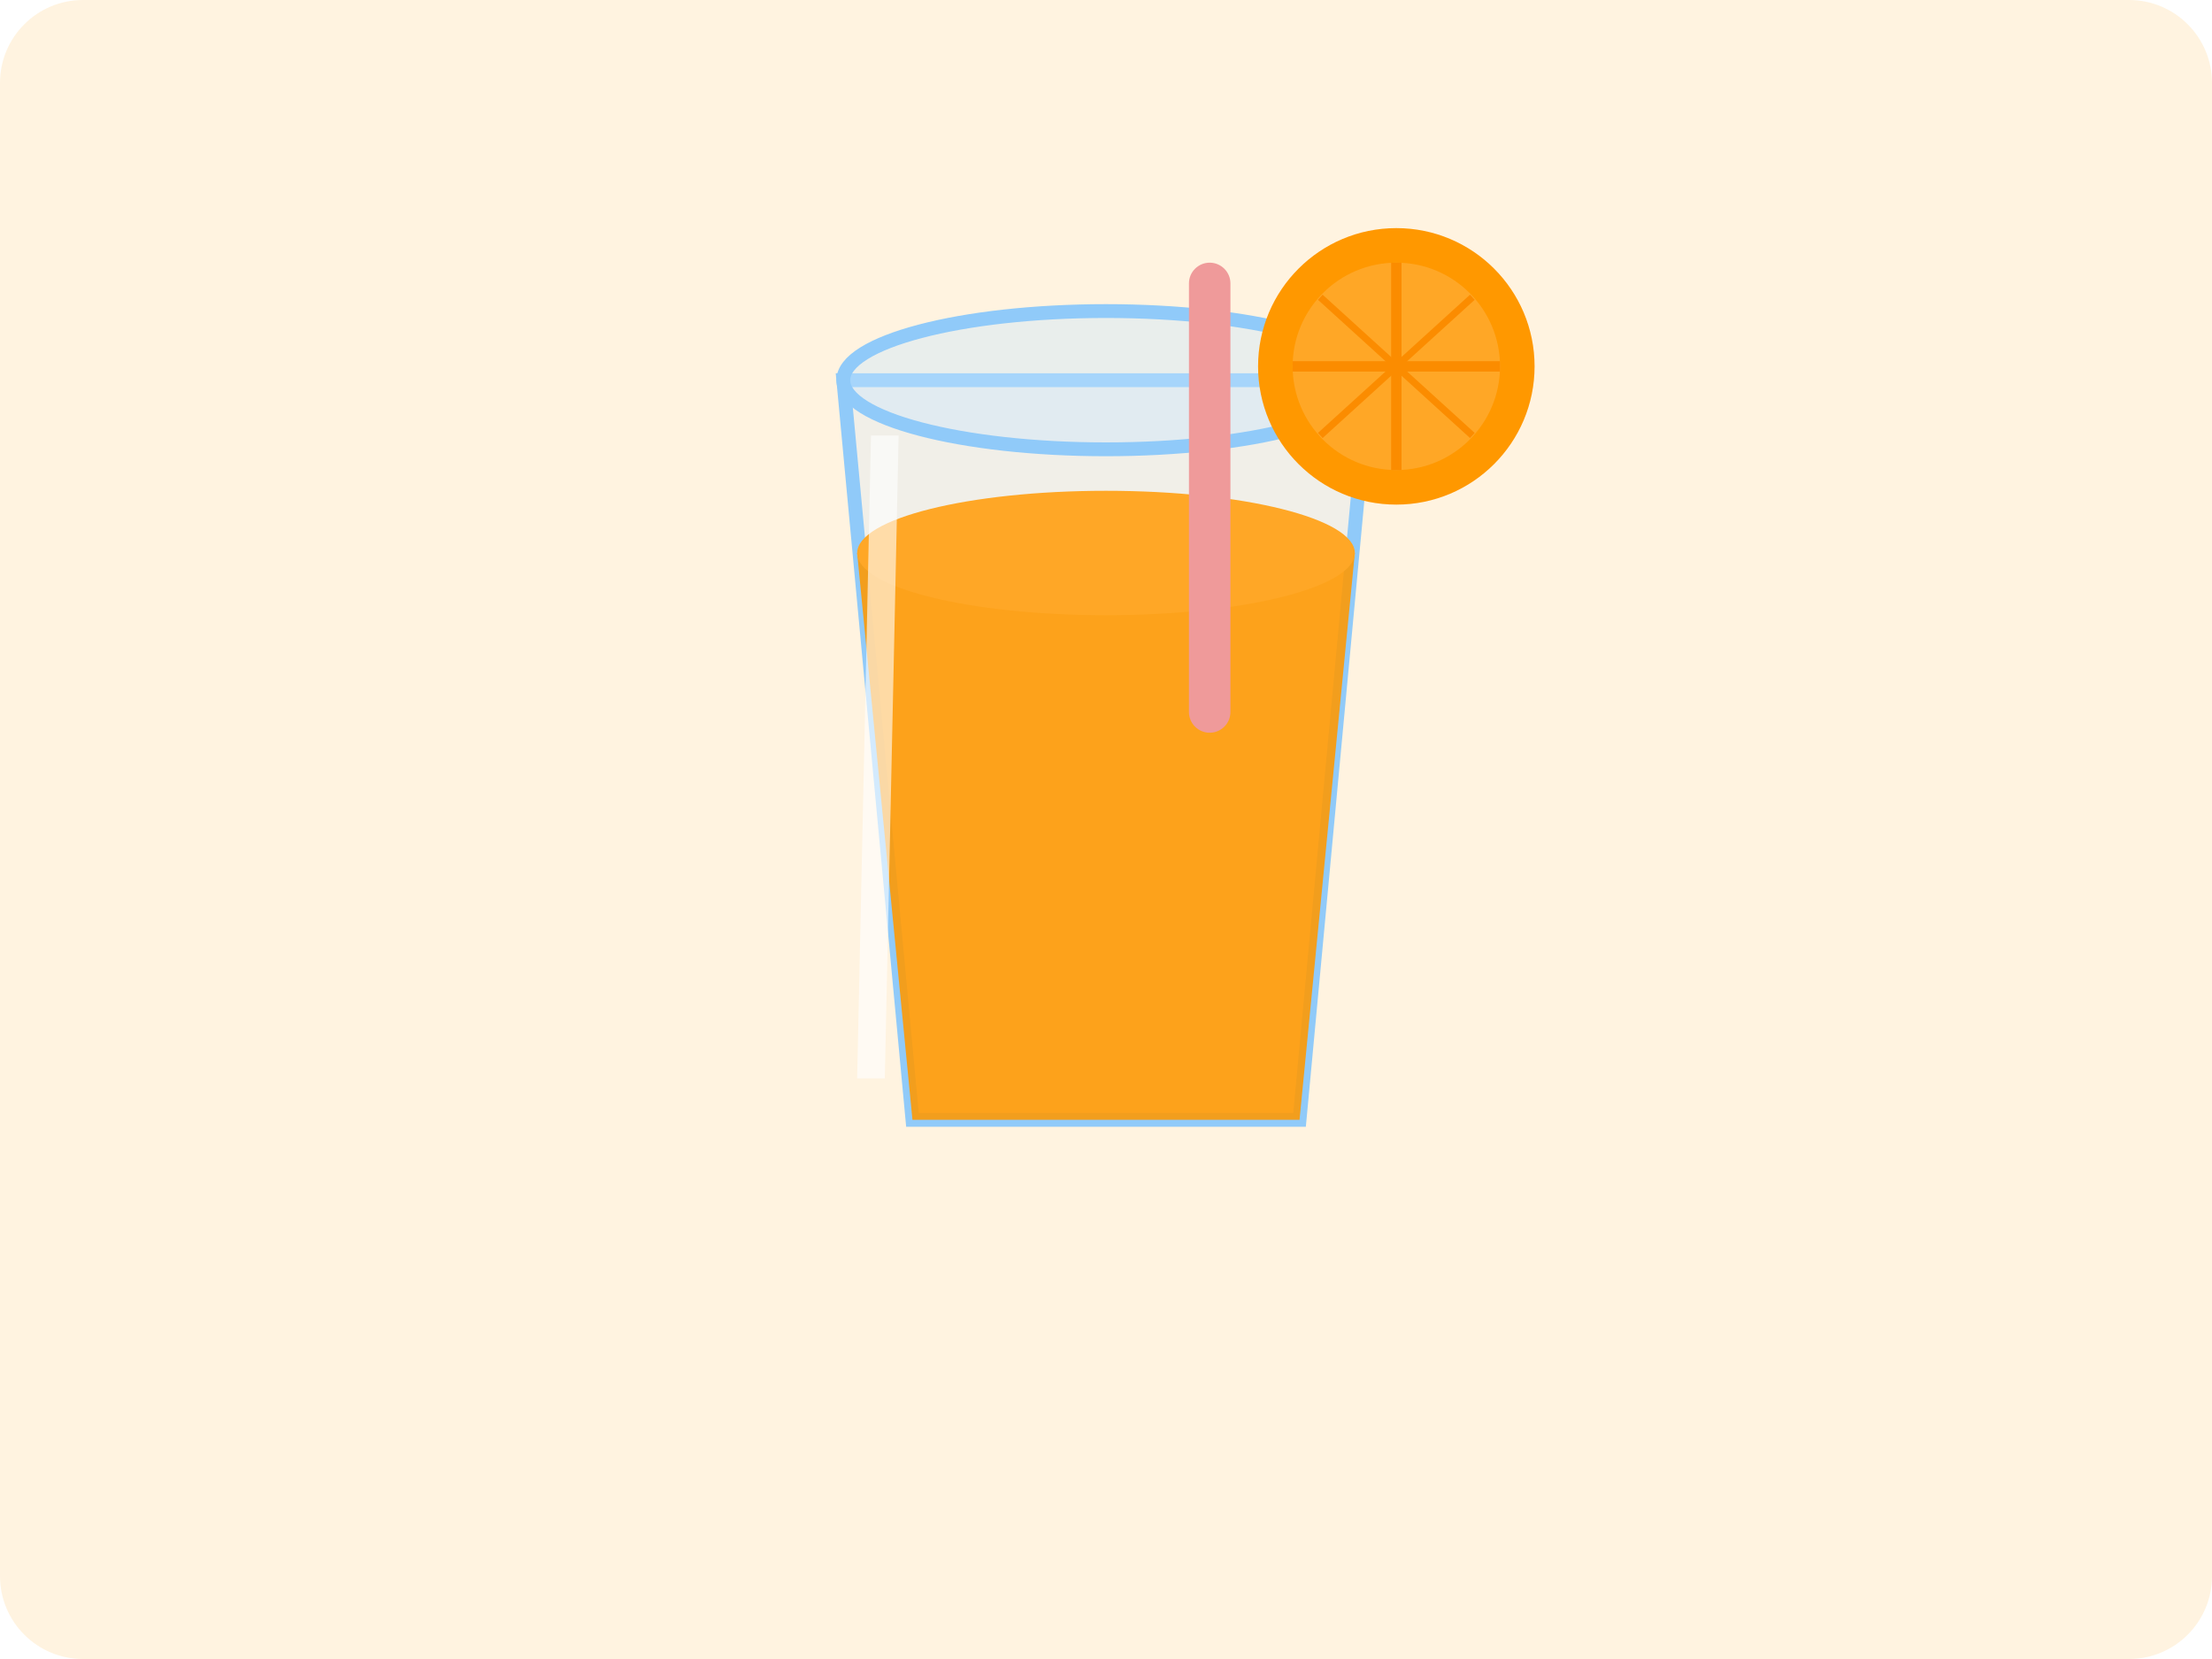
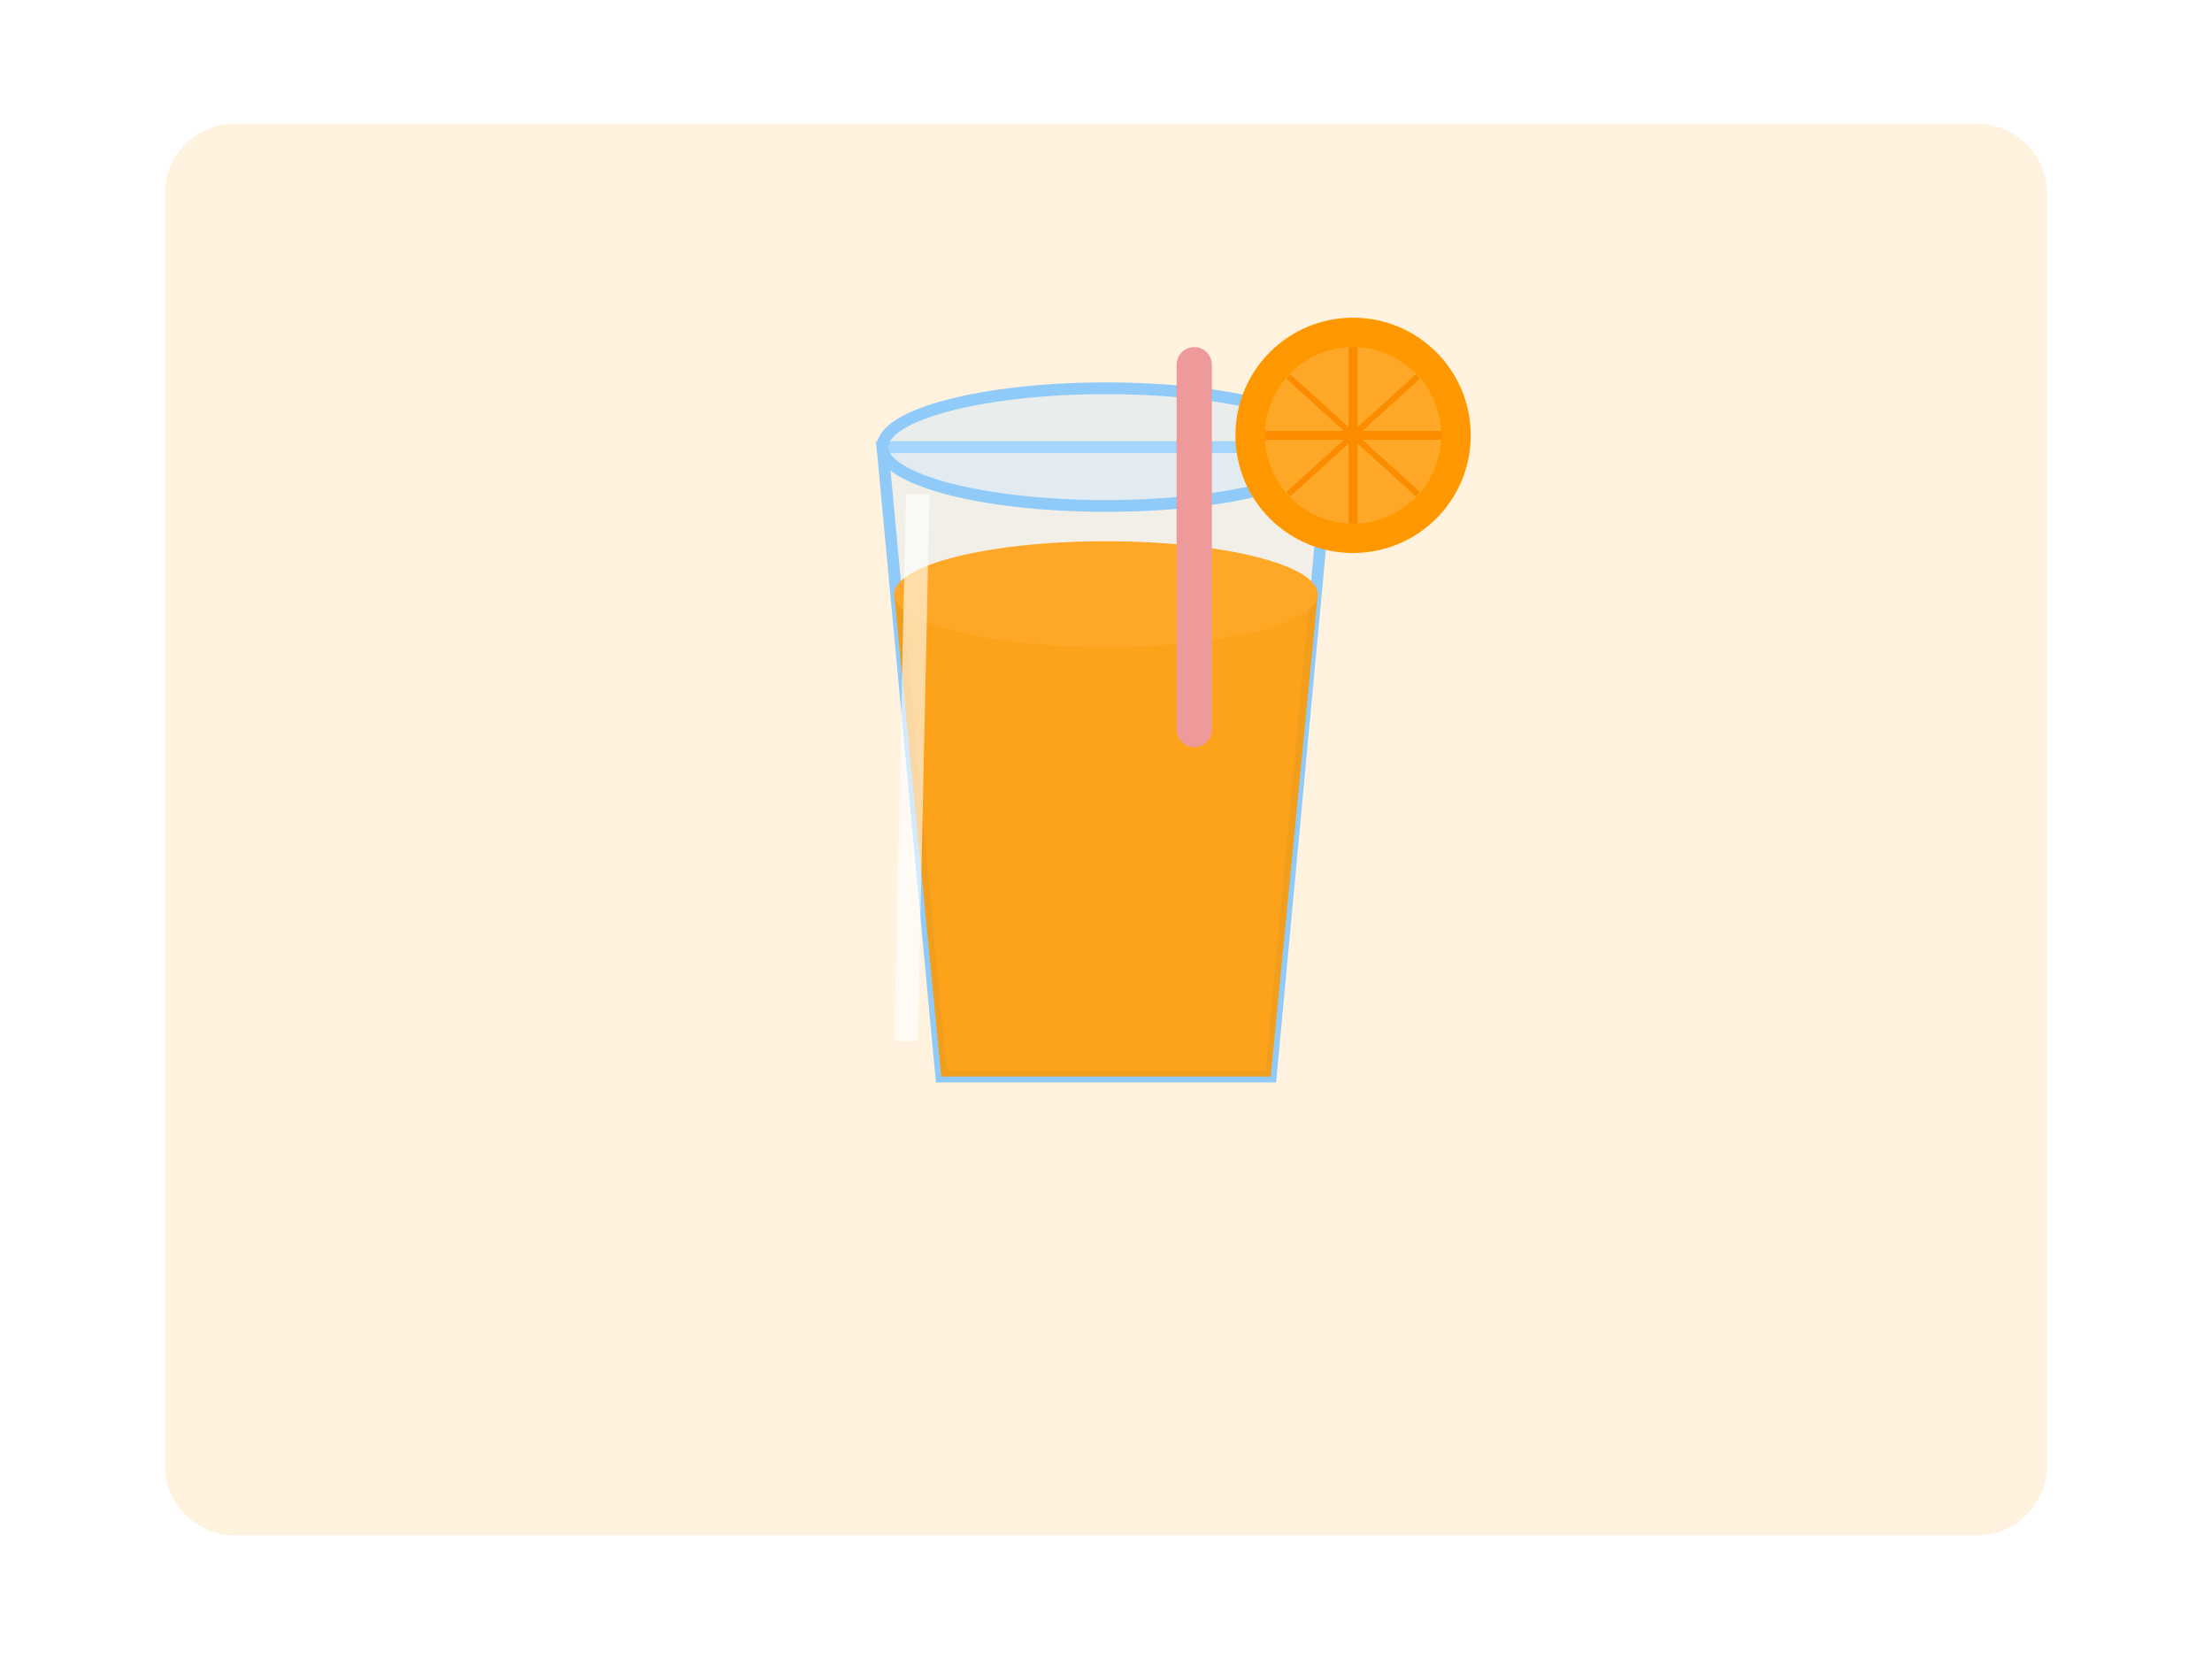
- <svg xmlns="http://www.w3.org/2000/svg" width="320" height="240" viewBox="0 0 320 240">
+ <svg xmlns="http://www.w3.org/2000/svg" width="320" height="240" viewBox="-28 -20 376 280">
  <rect width="320" height="240" fill="#fff3e0" rx="12" />
  <path d="M122 55 L198 55 L188 162 L132 162 Z" fill="rgba(200,230,255,0.25)" stroke="#90caf9" stroke-width="2" />
  <path d="M124 80 L196 80 L188 162 L132 162 Z" fill="#ff9800" opacity="0.88" />
  <ellipse cx="160" cy="80" rx="36" ry="9" fill="#ffa726" />
  <ellipse cx="160" cy="55" rx="38" ry="10" fill="rgba(200,230,255,0.4)" stroke="#90caf9" stroke-width="2" />
  <path d="M126 63 L130 63 L128 156 L124 156 Z" fill="rgba(255,255,255,0.6)" />
  <circle cx="202" cy="53" r="20" fill="#ff9800" />
  <circle cx="202" cy="53" r="15" fill="#ffa726" />
  <line x1="202" y1="38" x2="202" y2="68" stroke="#fb8c00" stroke-width="1.5" />
  <line x1="187" y1="53" x2="217" y2="53" stroke="#fb8c00" stroke-width="1.5" />
  <line x1="191" y1="43" x2="213" y2="63" stroke="#fb8c00" stroke-width="1" />
  <line x1="191" y1="63" x2="213" y2="43" stroke="#fb8c00" stroke-width="1" />
  <rect x="172" y="38" width="6" height="68" rx="3" fill="#ef9a9a" />
</svg>
